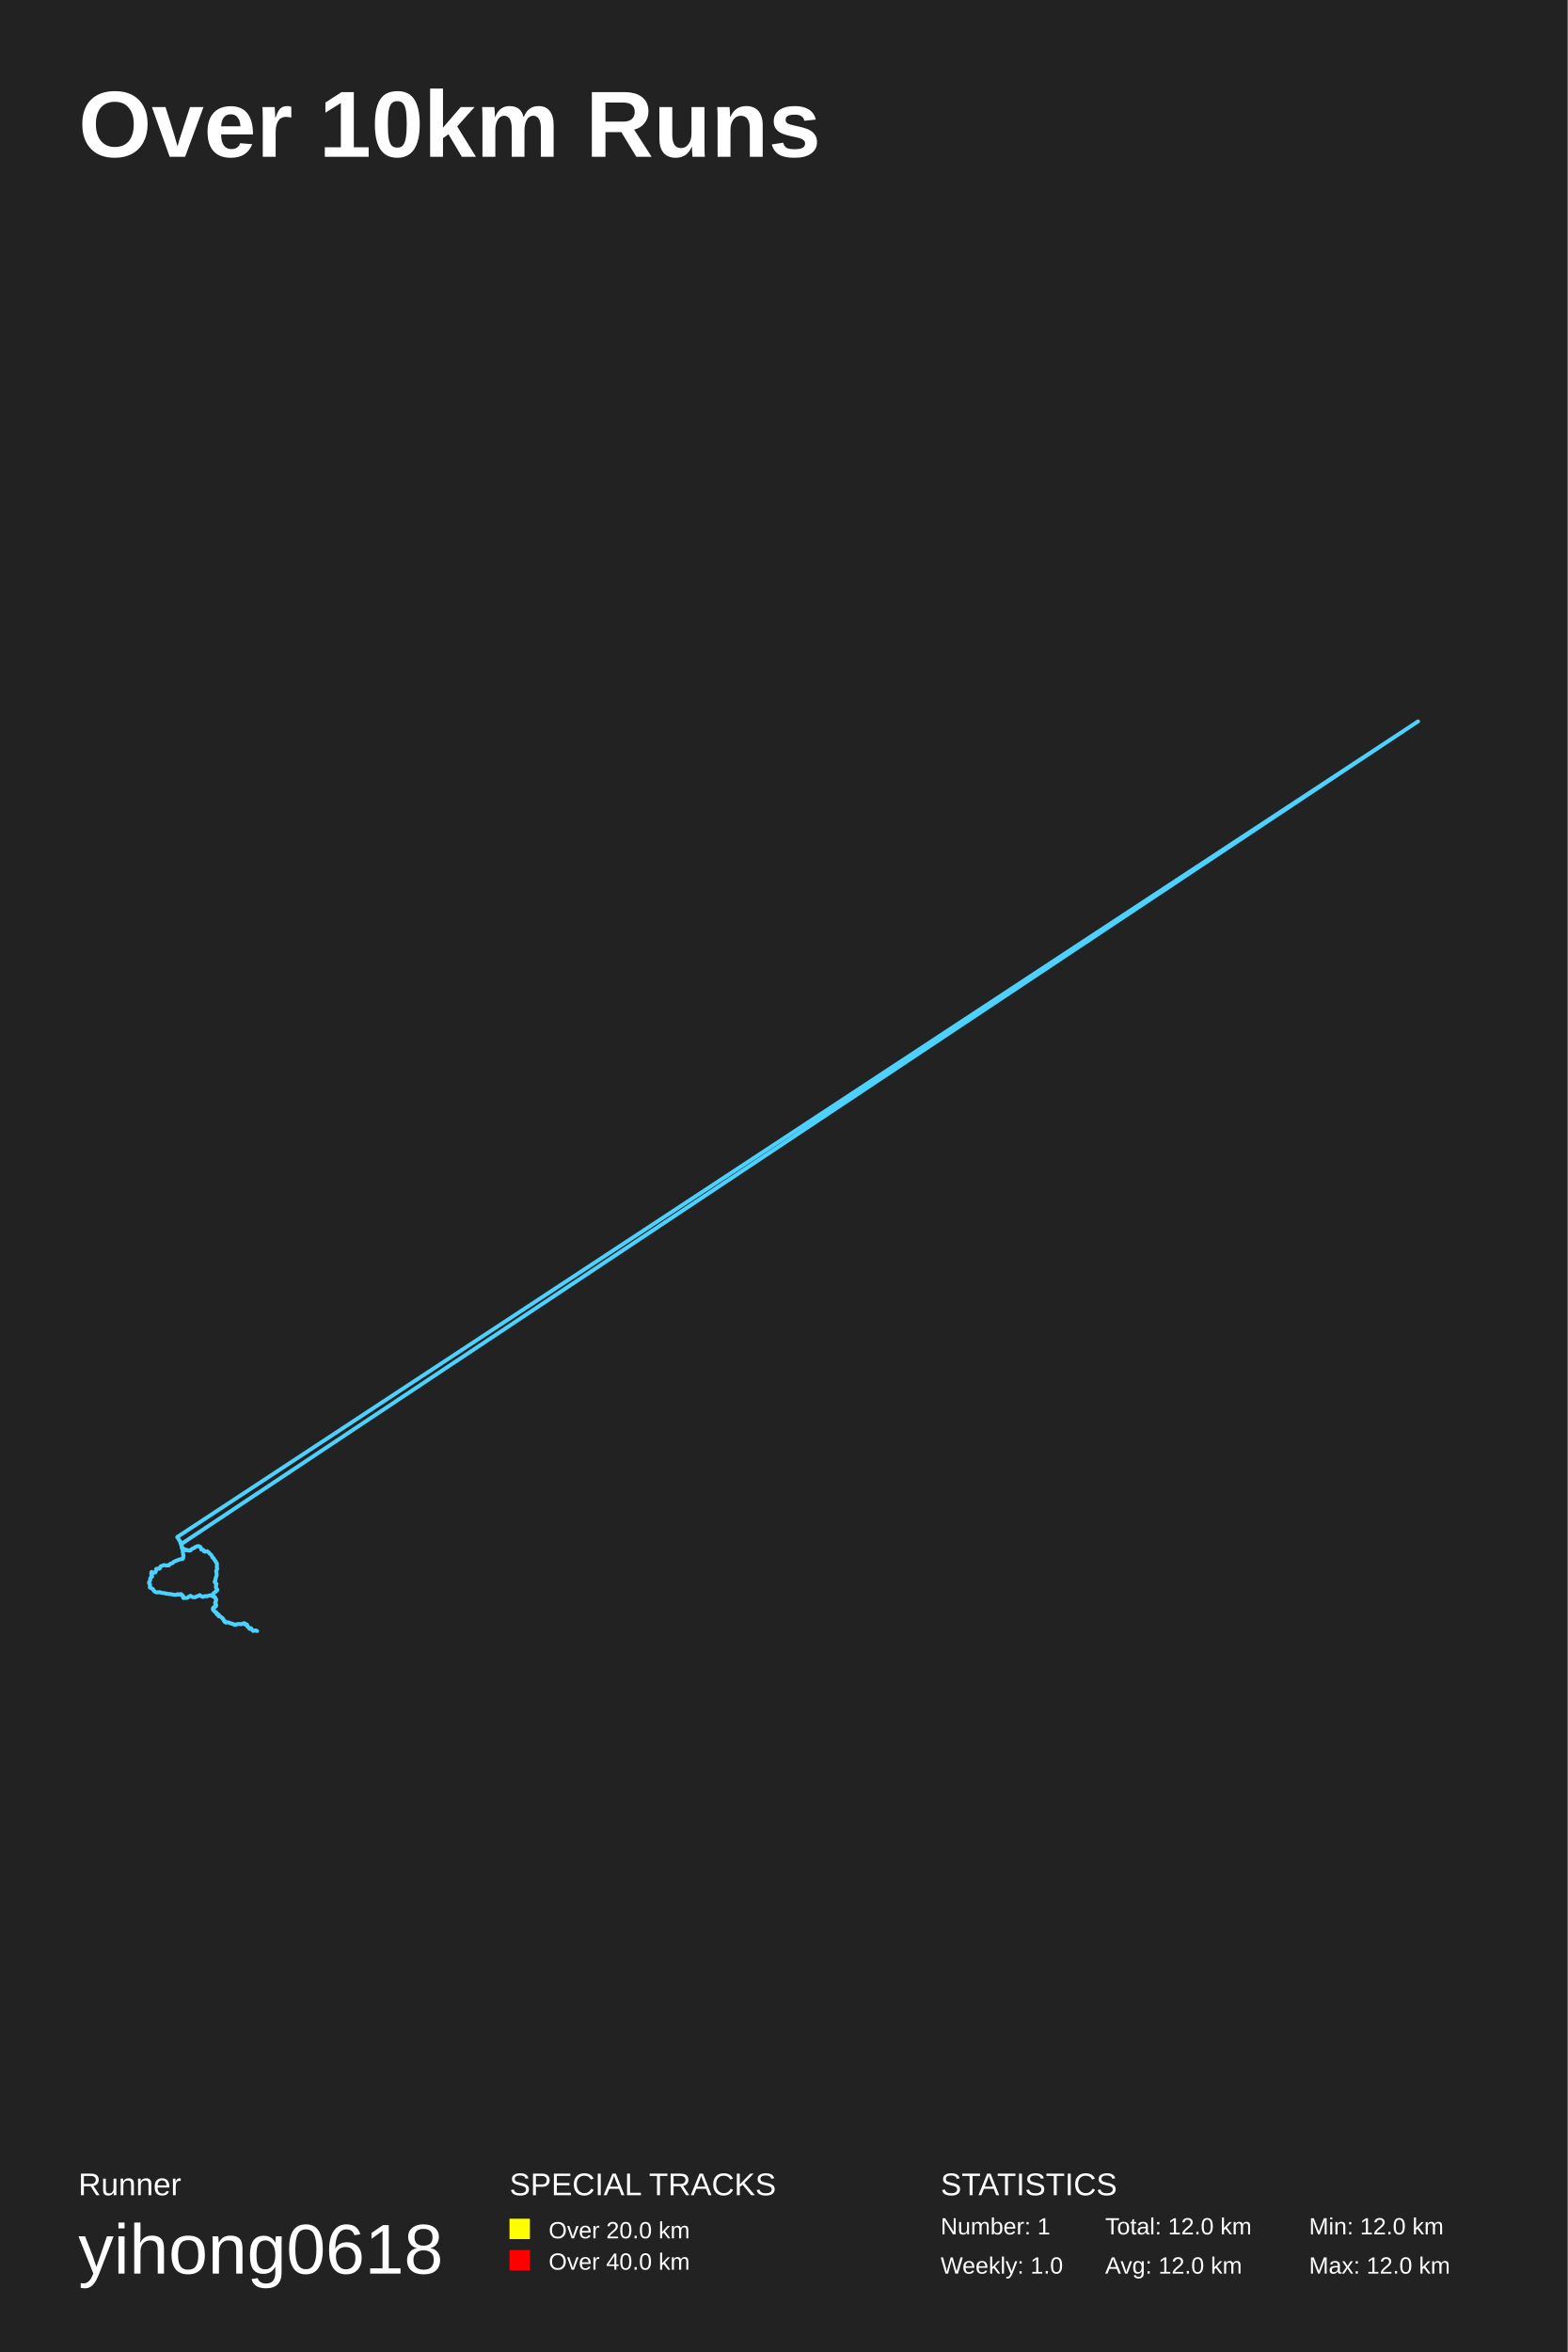
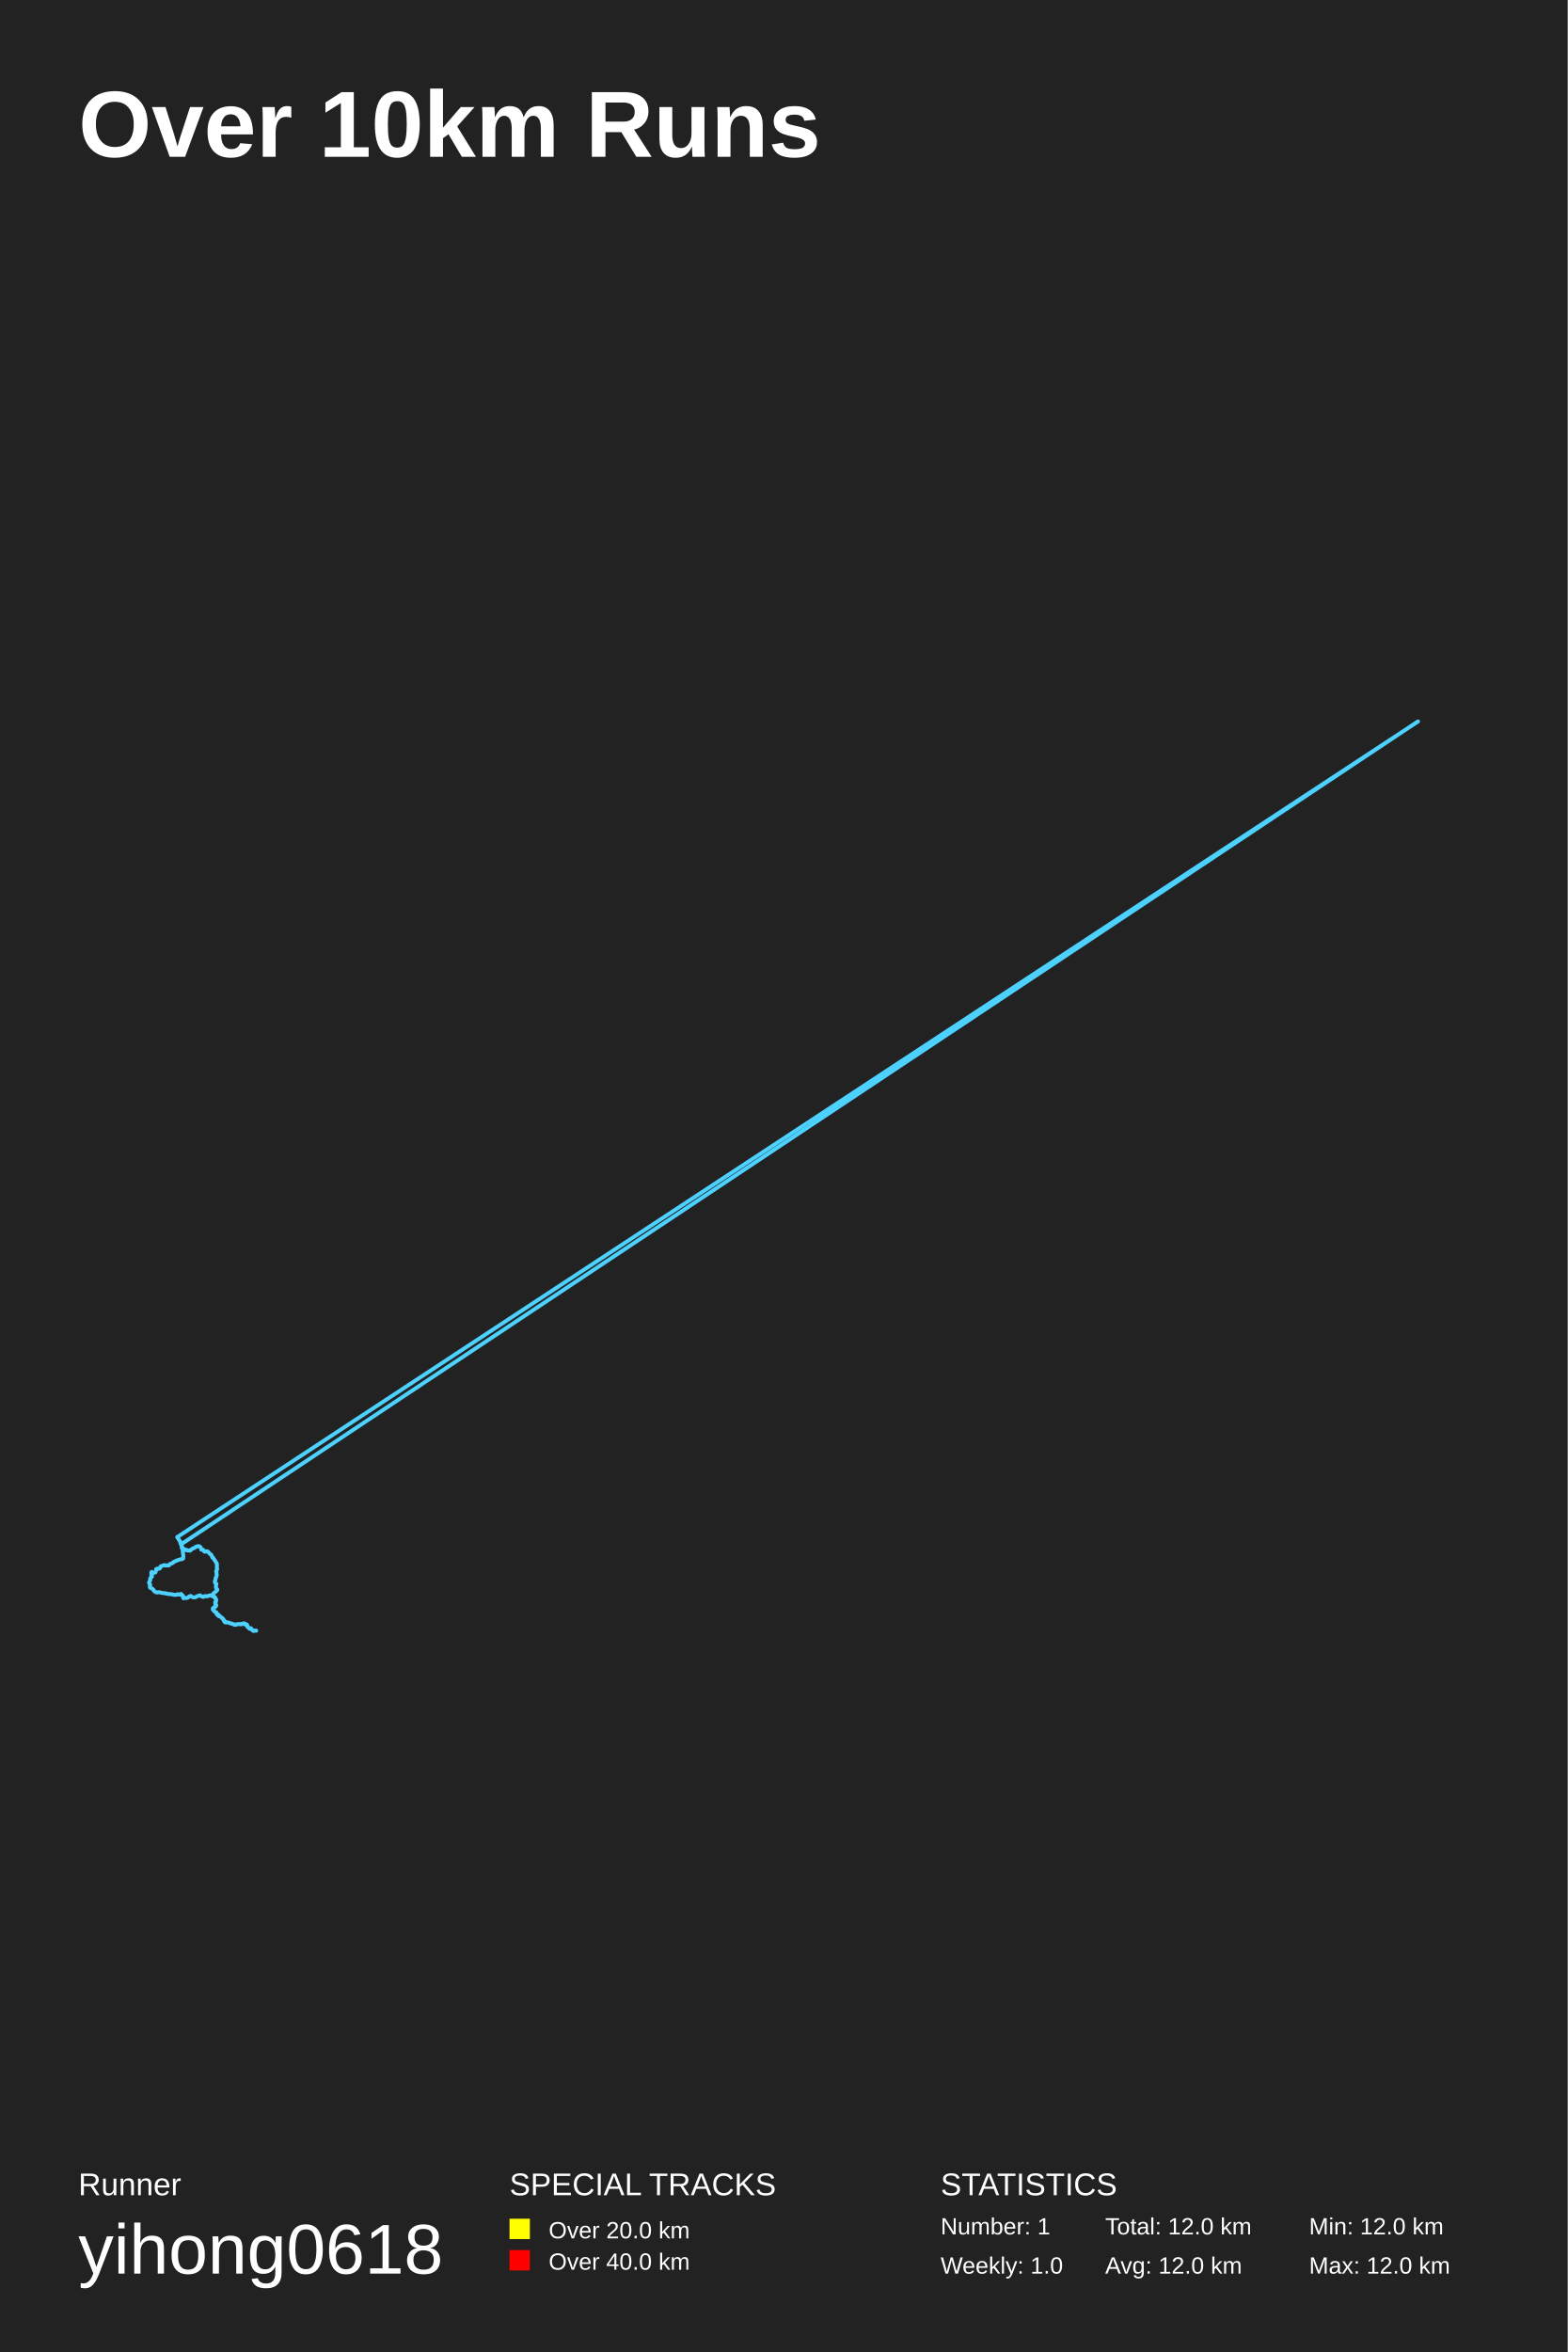
<svg xmlns="http://www.w3.org/2000/svg" baseProfile="full" height="300mm" version="1.1" viewBox="0,0,200,300" width="200mm">
  <defs />
  <rect fill="#222222" height="300" width="200" x="0" y="0" />
  <text fill="#FFFFFF" style="font-size:12px; font-family:Arial; font-weight:bold;" x="10" y="20">Over 10km Runs</text>
  <text fill="#FFFFFF" style="font-size:4px; font-family:Arial" x="10" y="280">Runner</text>
  <text fill="#FFFFFF" style="font-size:9px; font-family:Arial" x="10" y="290">yihong0618</text>
  <text fill="#FFFFFF" style="font-size:4px; font-family:Arial" x="65" y="280">SPECIAL TRACKS</text>
  <rect fill="yellow" height="2.6" width="2.6" x="65" y="283" />
  <text fill="#FFFFFF" style="font-size:3px; font-family:Arial" x="70" y="285.5">Over 20.0 km</text>
  <rect fill="red" height="2.6" width="2.6" x="65" y="287" />
  <text fill="#FFFFFF" style="font-size:3px; font-family:Arial" x="70" y="289.5">Over 40.0 km</text>
  <text fill="#FFFFFF" style="font-size:4px; font-family:Arial" x="120" y="280">STATISTICS</text>
  <text fill="#FFFFFF" style="font-size:3px; font-family:Arial" x="120" y="285">Number: 1</text>
  <text fill="#FFFFFF" style="font-size:3px; font-family:Arial" x="120" y="290">Weekly: 1.0</text>
  <text fill="#FFFFFF" style="font-size:3px; font-family:Arial" x="141" y="285">Total: 12.0 km</text>
  <text fill="#FFFFFF" style="font-size:3px; font-family:Arial" x="141" y="290">Avg: 12.0 km</text>
  <text fill="#FFFFFF" style="font-size:3px; font-family:Arial" x="167" y="285">Min: 12.0 km</text>
  <text fill="#FFFFFF" style="font-size:3px; font-family:Arial" x="167" y="290">Max: 12.0 km</text>
-   <polyline fill="none" opacity="1" points="31.695,207.53 31.595,207.477 31.505,207.372 31.5,207.272 31.414,207.219 31.305,207.225 31.234,207.14 31.115,207.061 31.011,207.109 30.892,207.135 30.773,207.177 30.668,207.161 30.559,207.146 30.421,207.151 30.274,207.172 30.117,207.188 29.984,207.251 29.861,207.193 29.685,207.14 29.581,207.088 29.414,207.067 29.276,206.998 29.139,206.935 28.987,206.93 28.844,206.967 28.654,206.877 28.569,206.708 28.526,206.645 28.426,206.487 28.345,206.403 28.25,206.271 28.174,206.234 28.065,206.176 27.899,206.155 27.846,206.029 27.846,205.908 27.694,205.945 27.604,205.818 27.604,205.65 27.481,205.623 27.352,205.55 27.286,205.429 27.167,205.323 27.153,205.155 27.272,204.997 27.438,204.965 27.566,204.802 27.519,204.691 27.462,204.559 27.443,204.407 27.533,204.264 27.566,204.101 27.523,203.975 27.485,203.811 27.376,203.696 27.219,203.638 27.219,203.648 27.243,203.648 27.214,203.653 27.229,203.648 27.219,203.653 27.214,203.664 27.214,203.659 27.129,203.543 27.138,203.411 27.181,203.295 27.262,203.211 27.338,203.148 27.457,203.063 27.571,202.969 27.69,202.858 27.728,202.758 27.656,202.663 27.571,202.558 27.538,202.4 27.566,202.289 27.571,202.173 27.618,202.026 27.49,201.942 27.462,201.873 27.381,201.768 27.457,201.578 27.509,201.457 27.504,201.299 27.58,201.136 27.618,201.009 27.642,200.877 27.628,200.746 27.633,200.625 27.595,200.525 27.585,200.361 27.68,200.219 27.699,200.077 27.661,199.935 27.671,199.782 27.666,199.608 27.671,199.424 27.181,198.665 27.096,198.649 27.062,198.554 27.029,198.481 27.005,198.438 26.967,198.344 26.906,198.296 26.83,198.233 26.758,198.175 26.706,198.101 26.63,198.022 26.511,197.917 26.426,197.864 26.34,197.875 26.226,197.896 26.127,197.917 26.017,197.859 25.974,197.748 25.922,197.675 25.803,197.659 25.704,197.654 25.708,197.617 25.737,197.617 25.723,197.606 25.689,197.638 25.67,197.633 25.68,197.648 25.675,197.638 25.694,197.611 25.694,197.596 25.623,197.469 25.609,197.395 25.566,197.322 25.523,197.301 25.447,197.253 25.376,197.227 25.295,197.201 25.257,197.211 25.233,197.206 25.134,197.248 25.072,197.29 24.986,197.29 24.944,197.332 24.844,197.38 24.782,197.443 24.734,197.453 24.658,197.485 24.582,197.527 24.478,197.569 24.373,197.664 24.288,197.769 24.169,197.775 24.098,197.775 23.989,197.759 23.951,197.754 23.965,197.733 23.984,197.743 23.941,197.769 23.879,197.701 23.799,197.68 23.723,197.738 23.67,197.654 23.561,197.701 23.48,197.59 23.414,197.522 23.357,197.49 23.342,197.485 23.285,197.406 23.209,197.374 23.2,197.38 23.19,197.364 23.176,197.29 23.205,197.206 23.167,197.137 23.114,197.058 23.091,196.985 23.053,196.921 23.015,196.811 23.01,196.626 22.92,196.553 22.882,196.452 22.81,196.4 22.791,196.305 22.72,196.205 22.682,196.115 22.663,196.1 22.625,196.105 22.649,196.105 22.63,196.1 22.639,196.094 22.644,196.094 22.687,196.036 22.692,196.021 22.63,196.026 22.63,196.042 22.62,196.042 22.63,196.052 22.625,196.042 22.63,196.036 22.635,196.031 22.639,196.031 180.91,92.017 180.815,92.075 180.815,92.075 180.815,92.075 180.724,92.133 23.086,196.974 23.129,197.106 23.186,197.19 23.167,197.316 23.195,197.453 23.257,197.543 23.304,197.664 23.3,197.833 23.328,198.007 23.361,198.186 23.38,198.317 23.395,198.491 23.366,198.66 23.371,198.755 23.266,198.86 23.057,198.876 22.929,198.907 22.787,198.955 22.62,199.028 22.482,199.071 22.373,199.118 22.264,199.176 22.126,199.244 22.079,199.313 22.05,199.334 22.031,199.339 21.979,199.397 21.884,199.418 21.756,199.445 21.665,199.513 21.613,199.566 21.547,199.671 21.428,199.666 21.337,199.65 21.209,199.682 21.086,199.682 20.986,199.629 20.877,199.64 20.805,199.671 20.725,199.708 20.611,199.75 20.501,199.782 20.449,199.866 20.43,199.971 20.402,200.04 20.359,200.072 20.321,200.087 20.226,200.103 20.116,200.077 19.998,200.098 19.912,200.135 19.931,200.177 19.926,200.287 19.903,200.33 19.888,200.377 19.869,200.446 19.831,200.546 19.722,200.582 19.622,200.609 19.537,200.635 19.451,200.667 19.418,200.63 19.366,200.619 19.342,200.577 19.309,200.556 19.356,200.493 19.38,200.509 19.318,200.54 19.304,200.651 19.299,200.814 19.375,200.978 19.404,201.109 19.257,201.167 19.162,201.325 19.176,201.52 19.095,201.673 19.01,201.847 19.057,202.021 19.147,202.089 19.143,202.194 19.119,202.316 19.124,202.489 19.242,202.563 19.399,202.616 19.551,202.737 19.608,202.895 19.793,203.032 19.988,203.116 20.14,203.111 20.349,203.069 20.535,203.143 20.739,203.185 20.957,203.206 21.052,203.211 21.195,203.274 21.352,203.279 21.485,203.306 21.651,203.327 21.827,203.327 21.974,203.374 22.131,203.406 22.297,203.416 22.516,203.422 22.663,203.332 22.787,203.369 22.953,203.411 23.072,203.311 23.162,203.401 23.328,203.511 23.323,203.711 23.418,203.843 23.504,203.796 23.732,203.827 23.941,203.79 24.112,203.643 24.297,203.543 24.464,203.659 24.635,203.727 24.872,203.732 25.005,203.675 25.162,203.596 25.357,203.553 25.49,203.459 25.632,203.559 25.784,203.664 25.927,203.68 26.046,203.617 26.222,203.569 26.402,203.611 26.564,203.553 26.692,203.506 26.815,203.48 26.996,203.548 27.162,203.58 27.267,203.622 27.409,203.701 27.481,203.869 27.58,204.012 27.566,204.196 27.504,204.365 27.476,204.554 27.585,204.696 27.557,204.865 27.414,204.976 27.262,205.049 27.205,205.213 27.295,205.392 27.381,205.555 27.58,205.634 27.652,205.781 27.709,205.908 27.889,205.934 27.96,206.097 28.146,206.213 28.302,206.324 28.445,206.445 28.516,206.608 28.649,206.735 28.787,206.903 28.982,206.935 29.186,206.961 29.352,207.035 29.552,207.082 29.699,207.13 29.88,207.23 30.051,207.251 30.208,207.183 30.402,207.151 30.597,207.151 30.749,207.161 30.901,207.119 31.053,207.056 31.196,207.051 31.319,207.156 31.476,207.193 31.552,207.293 31.581,207.441 31.69,207.583 31.799,207.688 31.861,207.772 31.942,207.757 31.966,207.672 32.018,207.678 32.094,207.788 32.189,207.909 32.284,208.025 32.445,208.009 32.526,207.983 32.517,207.973 32.588,207.962 32.574,207.973 32.597,207.983 32.635,207.957 32.631,207.957 32.678,207.994 32.797,208.041" stroke="#4DD2FF" stroke-dasharray="none" stroke-linecap="round" stroke-linejoin="round" stroke-width="0.5" />
+   <polyline fill="none" opacity="1" points="31.628,207.546 31.538,207.462 31.509,207.367 31.49,207.267 31.395,207.225 31.296,207.225 31.22,207.13 31.101,207.061 30.996,207.119 30.878,207.151 30.759,207.188 30.654,207.161 30.545,207.151 30.407,207.151 30.255,207.172 30.103,207.214 29.965,207.256 29.842,207.183 29.676,207.14 29.566,207.082 29.405,207.072 29.257,207.003 29.12,206.94 28.968,206.935 28.806,206.956 28.649,206.888 28.573,206.703 28.516,206.645 28.431,206.482 28.326,206.398 28.241,206.282 28.15,206.24 28.051,206.176 27.899,206.145 27.856,206.024 27.823,205.913 27.68,205.95 27.614,205.792 27.595,205.65 27.462,205.623 27.348,205.544 27.267,205.418 27.153,205.307 27.157,205.144 27.31,204.997 27.457,204.965 27.566,204.791 27.504,204.691 27.462,204.544 27.443,204.386 27.538,204.254 27.566,204.096 27.504,203.969 27.481,203.801 27.367,203.68 27.224,203.653 27.224,203.648 27.243,203.659 27.219,203.659 27.229,203.653 27.214,203.669 27.214,203.669 27.214,203.664 27.124,203.532 27.148,203.411 27.191,203.295 27.267,203.206 27.343,203.148 27.471,203.063 27.58,202.958 27.694,202.853 27.723,202.747 27.642,202.658 27.566,202.547 27.542,202.4 27.566,202.284 27.566,202.157 27.614,202.021 27.485,201.947 27.452,201.873 27.395,201.747 27.457,201.573 27.504,201.446 27.504,201.283 27.595,201.125 27.628,200.993 27.656,200.867 27.623,200.735 27.628,200.614 27.595,200.509 27.59,200.361 27.685,200.208 27.699,200.072 27.656,199.924 27.675,199.766 27.671,199.597 27.666,199.429 27.172,198.676 27.086,198.66 27.062,198.554 27.024,198.475 27.001,198.428 26.967,198.349 26.906,198.265 26.82,198.228 26.763,198.186 26.701,198.101 26.606,198.012 26.507,197.917 26.435,197.854 26.331,197.885 26.222,197.901 26.112,197.922 26.017,197.854 25.97,197.743 25.913,197.669 25.794,197.664 25.699,197.643 25.708,197.617 25.732,197.622 25.699,197.627 25.68,197.648 25.67,197.643 25.67,197.659 25.675,197.638 25.699,197.611 25.685,197.585 25.623,197.469 25.604,197.385 25.556,197.316 25.523,197.29 25.442,197.237 25.362,197.232 25.29,197.201 25.267,197.216 25.21,197.216 25.129,197.258 25.067,197.301 24.982,197.295 24.934,197.343 24.844,197.406 24.782,197.448 24.734,197.459 24.654,197.485 24.568,197.543 24.464,197.575 24.369,197.68 24.278,197.775 24.155,197.78 24.084,197.775 23.979,197.764 23.96,197.748 23.965,197.738 23.951,197.743 23.941,197.775 23.865,197.701 23.799,197.685 23.713,197.738 23.656,197.654 23.547,197.696 23.471,197.59 23.409,197.527 23.357,197.496 23.333,197.49 23.276,197.406 23.2,197.38 23.2,197.385 23.186,197.364 23.176,197.29 23.2,197.201 23.162,197.137 23.114,197.064 23.086,196.99 23.048,196.916 23.01,196.8 22.996,196.621 22.92,196.547 22.882,196.458 22.81,196.4 22.777,196.3 22.706,196.194 22.682,196.11 22.644,196.094 22.62,196.11 22.644,196.11 22.63,196.105 22.644,196.105 22.649,196.105 22.687,196.031 22.692,196.026 22.62,196.031 22.63,196.047 22.62,196.063 22.625,196.052 22.625,196.047 22.63,196.042 22.63,196.042 22.644,196.036 180.91,92.022 180.815,92.08 180.815,92.08 180.815,92.08 180.724,92.138 23.091,196.99 23.138,197.116 23.186,197.206 23.176,197.338 23.195,197.459 23.271,197.564 23.309,197.68 23.314,197.854 23.333,198.033 23.347,198.207 23.38,198.333 23.385,198.518 23.366,198.676 23.371,198.77 23.252,198.865 23.048,198.886 22.915,198.918 22.768,198.971 22.597,199.034 22.468,199.086 22.354,199.139 22.24,199.197 22.112,199.255 22.079,199.323 22.05,199.339 22.031,199.345 21.969,199.403 21.87,199.424 21.751,199.455 21.656,199.524 21.608,199.576 21.547,199.676 21.423,199.666 21.314,199.655 21.195,199.682 21.076,199.687 20.976,199.634 20.867,199.655 20.791,199.676 20.701,199.729 20.596,199.755 20.501,199.787 20.444,199.882 20.43,199.987 20.397,200.05 20.354,200.077 20.311,200.087 20.212,200.108 20.107,200.077 19.983,200.103 19.912,200.14 19.936,200.203 19.926,200.298 19.898,200.351 19.879,200.398 19.865,200.456 19.827,200.561 19.708,200.582 19.603,200.625 19.527,200.656 19.428,200.667 19.413,200.625 19.371,200.625 19.342,200.567 19.328,200.561 19.361,200.493 19.366,200.53 19.304,200.561 19.309,200.661 19.304,200.856 19.385,200.999 19.385,201.12 19.252,201.183 19.152,201.362 19.176,201.531 19.086,201.689 19.01,201.873 19.076,202.015 19.162,202.105 19.152,202.21 19.114,202.352 19.133,202.489 19.257,202.568 19.418,202.626 19.556,202.753 19.632,202.905 19.812,203.048 20.012,203.127 20.164,203.095 20.359,203.085 20.554,203.153 20.767,203.19 20.967,203.211 21.081,203.211 21.209,203.274 21.366,203.279 21.499,203.316 21.67,203.332 21.846,203.332 21.988,203.369 22.15,203.411 22.326,203.427 22.535,203.422 22.673,203.337 22.81,203.374 22.981,203.411 23.095,203.301 23.181,203.422 23.338,203.538 23.333,203.727 23.423,203.864 23.523,203.79 23.746,203.838 23.965,203.785 24.131,203.638 24.331,203.559 24.478,203.68 24.668,203.743 24.887,203.743 25.02,203.68 25.195,203.58 25.381,203.543 25.499,203.48 25.656,203.574 25.799,203.659 25.946,203.685 26.065,203.611 26.231,203.58 26.431,203.617 26.578,203.553 26.706,203.511 26.844,203.48 27.01,203.553 27.176,203.59 27.286,203.627 27.428,203.722 27.481,203.89 27.585,204.033 27.571,204.222 27.504,204.401 27.471,204.581 27.595,204.728 27.547,204.881 27.386,204.981 27.248,205.081 27.2,205.249 27.305,205.413 27.405,205.587 27.609,205.65 27.642,205.803 27.732,205.913 27.894,205.966 27.989,206.119 28.169,206.224 28.312,206.345 28.455,206.466 28.54,206.629 28.659,206.756 28.797,206.914 29.015,206.935 29.2,206.972 29.371,207.051 29.561,207.098 29.718,207.146 29.894,207.24 30.07,207.251 30.236,207.188 30.421,207.161 30.611,207.151 30.773,207.161 30.93,207.104 31.063,207.056 31.205,207.067 31.338,207.172 31.476,207.198 31.552,207.314 31.595,207.472 31.699,207.604 31.804,207.709 31.88,207.772 31.951,207.757 31.966,207.678 32.027,207.693 32.099,207.799 32.198,207.925 32.308,208.031 32.464,208.015 32.517,207.978 32.517,207.978 32.574,207.983 32.574,207.978 32.612,207.983 32.626,207.967 32.631,207.962 32.688,207.999" stroke="#4DD2FF" stroke-dasharray="none" stroke-linecap="round" stroke-linejoin="round" stroke-width="0.5" />
</svg>
